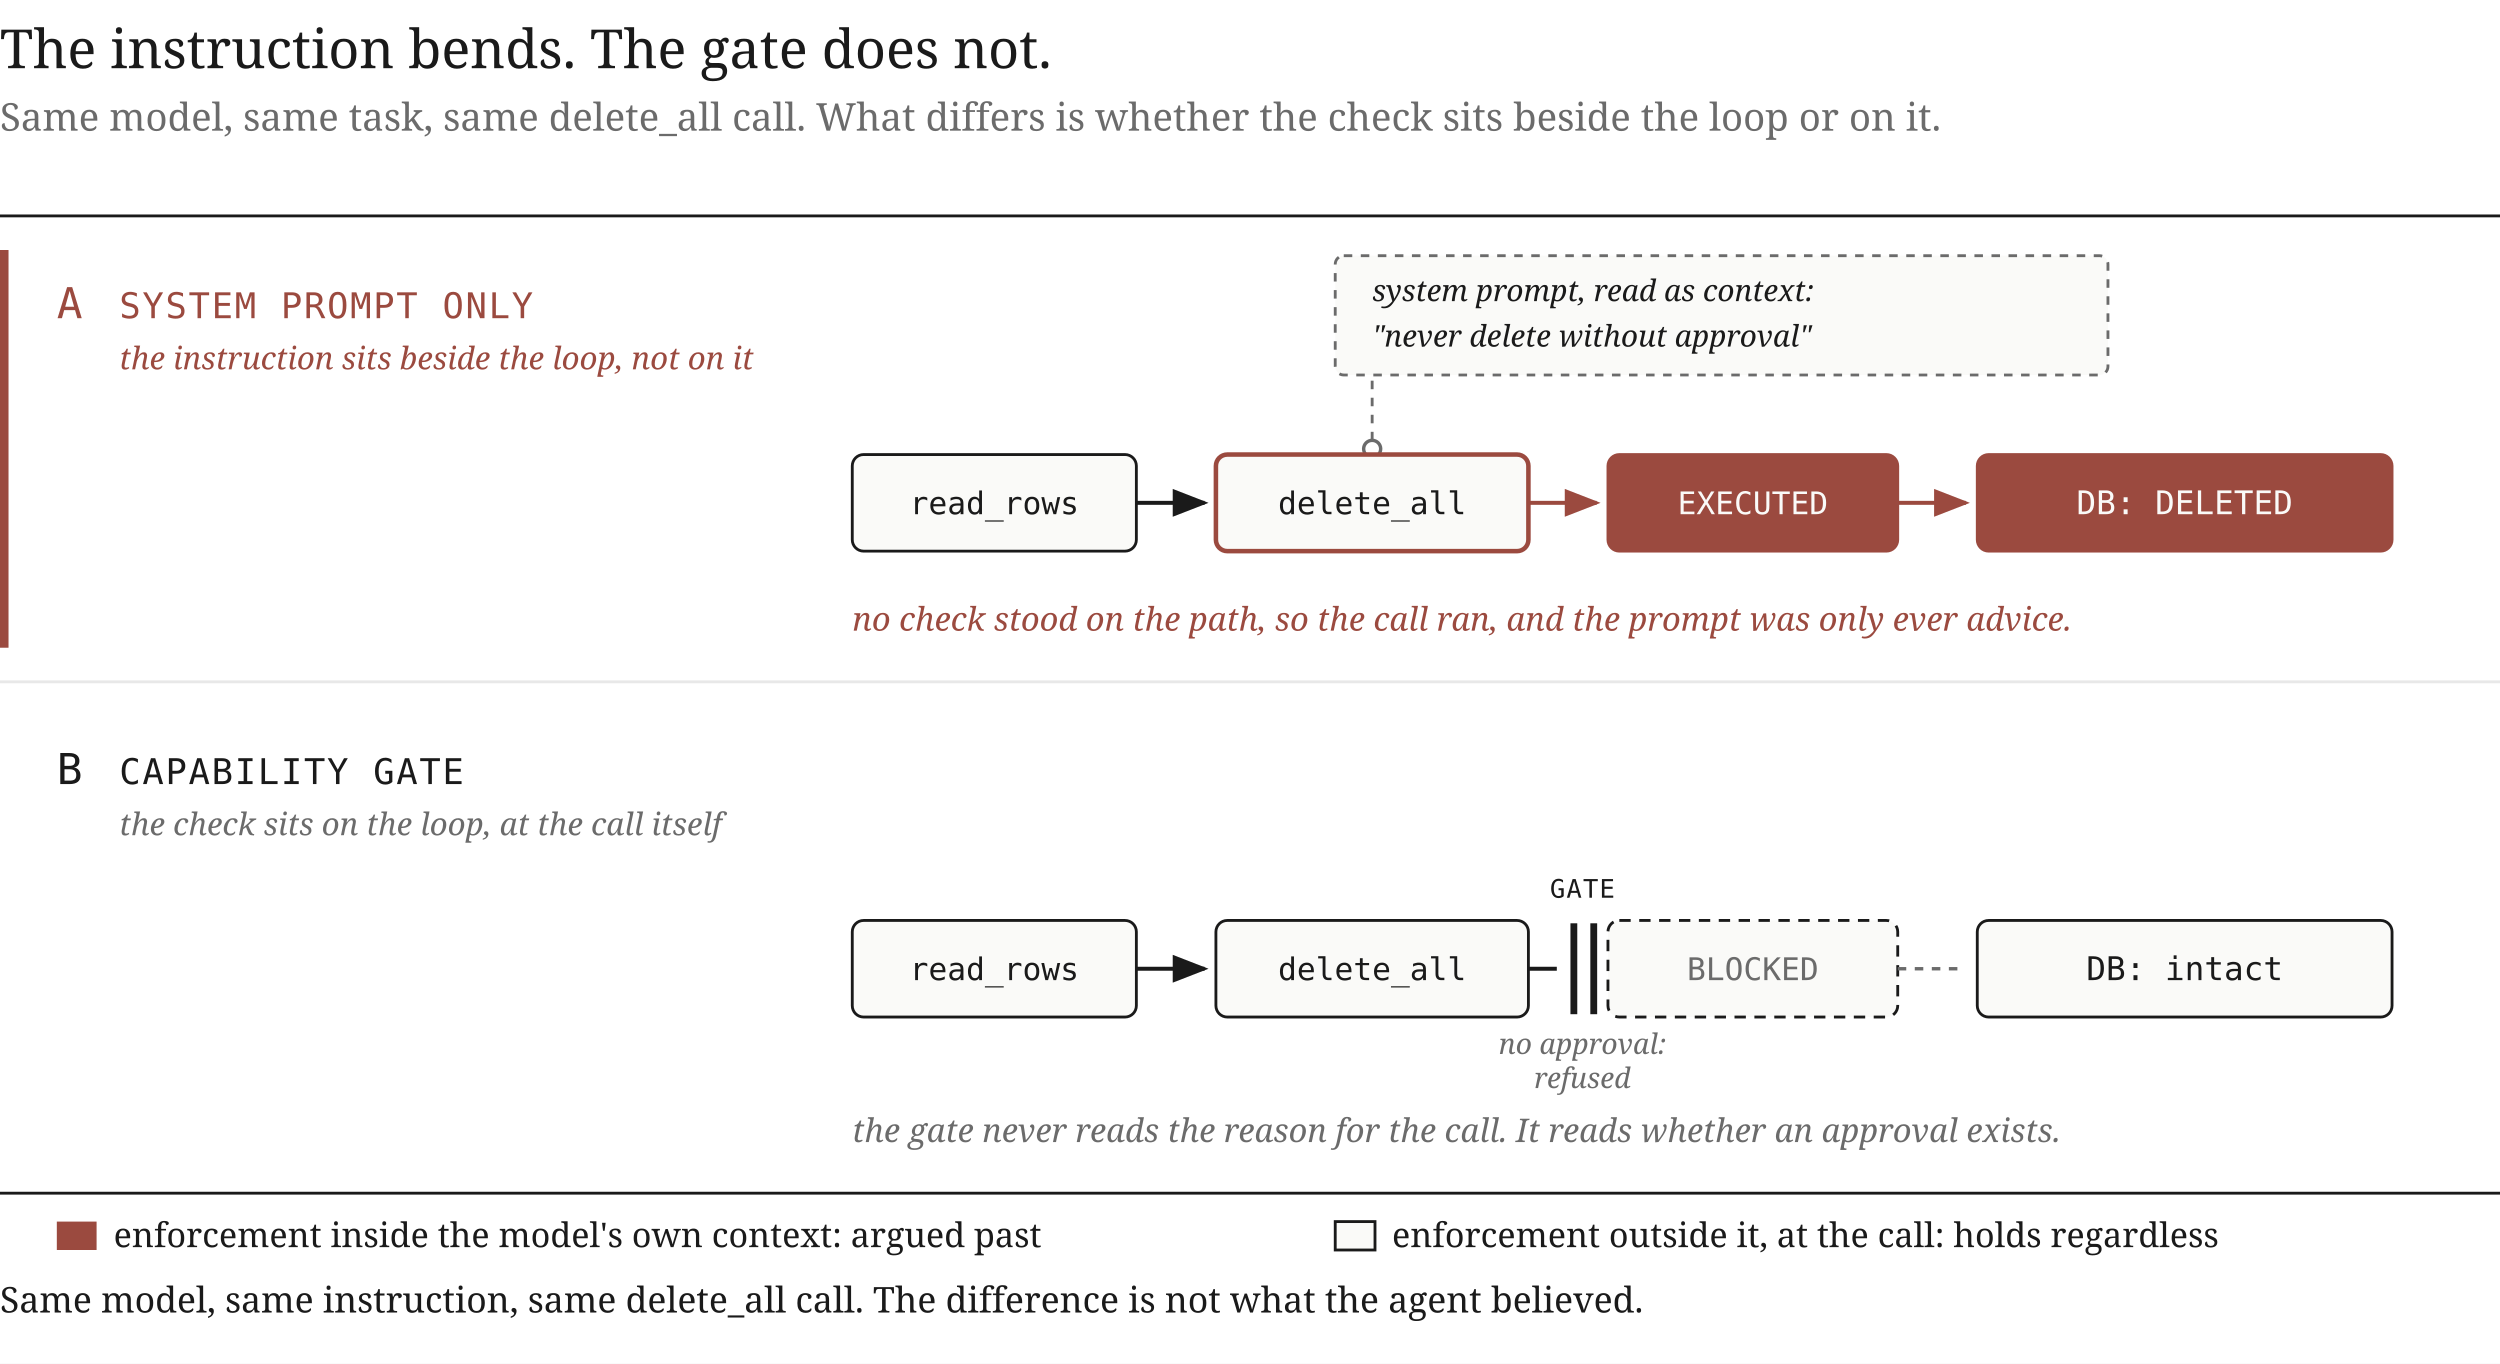
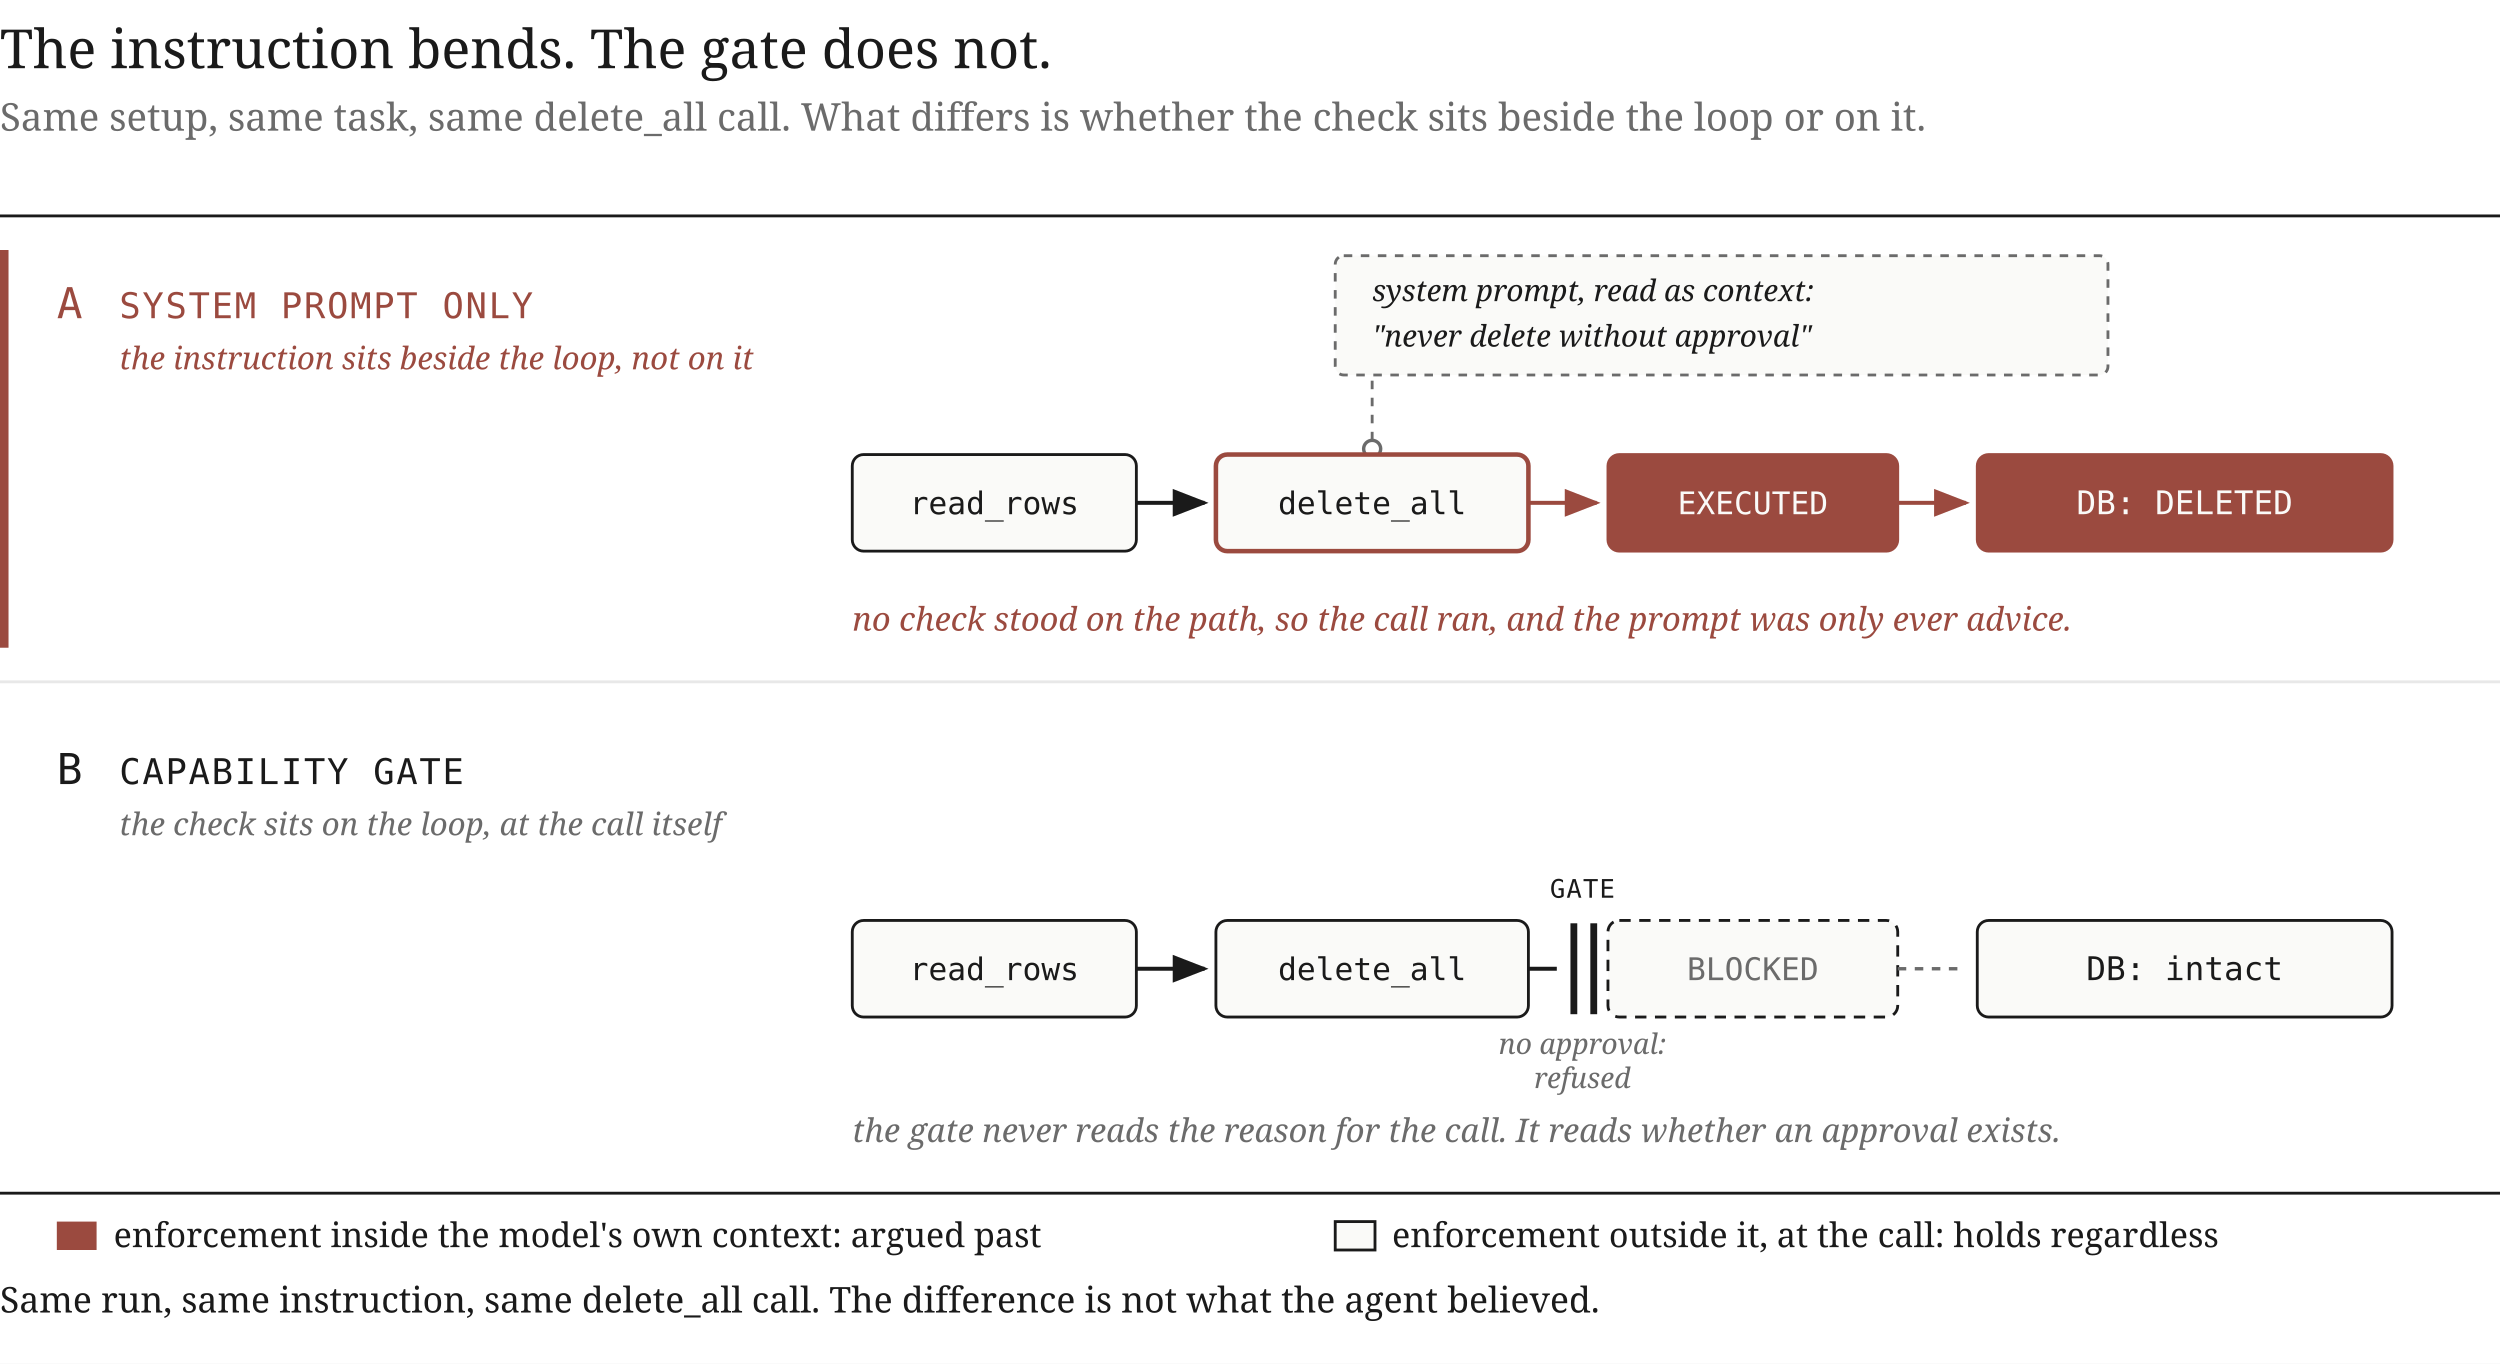
<svg xmlns="http://www.w3.org/2000/svg" width="880" height="480" viewBox="0 0 880 480" role="img" aria-label="Two rows trace the same delete_all call. Row A: a system prompt sits beside the loop, the call executes, and the database is deleted. Row B: a capability gate sits on the loop, the identical call is refused before it runs, and the database stays intact.">
  <defs>
    <marker id="arrInk" markerWidth="9" markerHeight="7" refX="8" refY="3.5" orient="auto">
      <path d="M0,0 L9,3.5 L0,7 Z" fill="#1a1a1a" />
    </marker>
    <marker id="arrBrick" markerWidth="9" markerHeight="7" refX="8" refY="3.5" orient="auto">
      <path d="M0,0 L9,3.5 L0,7 Z" fill="#9b4a3f" />
    </marker>
  </defs>
  <rect width="880" height="480" fill="#ffffff" />
  <text x="0" y="24" font-family="Georgia,'EB Garamond',serif" font-size="19" fill="#1a1a1a">The instruction bends. The gate does not.</text>
-   <text x="0" y="46" font-family="Georgia,'EB Garamond',serif" font-size="13.5" fill="#6b6b6b">Same model, same task, same delete_all call. What differs is whether the check sits beside the loop or on it.</text>
+   <text x="0" y="46" font-family="Georgia,'EB Garamond',serif" font-size="13.5" fill="#6b6b6b">Same setup, same task, same delete_all call. What differs is whether the check sits beside the loop or on it.</text>
  <line x1="0" y1="76" x2="880" y2="76" stroke="#1a1a1a" stroke-width="1" />
  <rect x="0" y="88" width="3" height="140" fill="#9b4a3f" />
  <text x="20" y="112" font-family="'IBM Plex Mono','SF Mono',Menlo,Consolas,monospace" font-size="15" fill="#9b4a3f">A</text>
  <text x="42" y="112" font-family="'IBM Plex Mono','SF Mono',Menlo,Consolas,monospace" font-size="12.5" letter-spacing="0.6" fill="#9b4a3f">SYSTEM PROMPT ONLY</text>
  <text x="42" y="130" font-family="Georgia,'EB Garamond',serif" font-size="11" font-style="italic" fill="#9b4a3f">the instruction sits beside the loop, not on it</text>
  <rect x="470" y="90" width="272" height="42" rx="3" fill="#fafaf8" stroke="#6b6b6b" stroke-width="1" stroke-dasharray="3,3" />
  <text x="483" y="106" font-family="Georgia,'EB Garamond',serif" font-size="10.5" font-style="italic" fill="#1a1a1a">system prompt, read as context:</text>
  <text x="483" y="122" font-family="Georgia,'EB Garamond',serif" font-size="10.5" font-style="italic" fill="#1a1a1a">"never delete without approval"</text>
  <line x1="483" y1="134" x2="483" y2="158" stroke="#6b6b6b" stroke-width="1" stroke-dasharray="3,3" />
  <circle cx="483" cy="158" r="3" fill="#ffffff" stroke="#6b6b6b" stroke-width="1.2" />
  <rect x="300" y="160" width="100" height="34" rx="4" fill="#fafaf8" stroke="#1a1a1a" stroke-width="1" />
  <text x="350" y="181" text-anchor="middle" font-family="'IBM Plex Mono','SF Mono',Menlo,Consolas,monospace" font-size="11" fill="#1a1a1a">read_rows</text>
  <line x1="400" y1="177" x2="424" y2="177" stroke="#1a1a1a" stroke-width="1.4" marker-end="url(#arrInk)" />
  <rect x="428" y="160" width="110" height="34" rx="4" fill="#fafaf8" stroke="#9b4a3f" stroke-width="1.6" />
  <text x="483" y="181" text-anchor="middle" font-family="'IBM Plex Mono','SF Mono',Menlo,Consolas,monospace" font-size="11" fill="#1a1a1a">delete_all</text>
  <line x1="538" y1="177" x2="562" y2="177" stroke="#9b4a3f" stroke-width="1.4" marker-end="url(#arrBrick)" />
  <rect x="566" y="160" width="102" height="34" rx="4" fill="#9b4a3f" stroke="#9b4a3f" />
  <text x="617" y="181" text-anchor="middle" font-family="'IBM Plex Mono','SF Mono',Menlo,Consolas,monospace" font-size="11" fill="#fafaf8">EXECUTED</text>
  <line x1="668" y1="177" x2="692" y2="177" stroke="#9b4a3f" stroke-width="1.4" marker-end="url(#arrBrick)" />
  <rect x="696" y="160" width="146" height="34" rx="4" fill="#9b4a3f" stroke="#9b4a3f" />
  <text x="769" y="181" text-anchor="middle" font-family="'IBM Plex Mono','SF Mono',Menlo,Consolas,monospace" font-size="11.5" fill="#fafaf8">DB: DELETED</text>
  <text x="300" y="222" font-family="Georgia,'EB Garamond',serif" font-size="11.5" font-style="italic" fill="#9b4a3f">no check stood on the path, so the call ran, and the prompt was only ever advice.</text>
  <line x1="0" y1="240" x2="880" y2="240" stroke="#e8e8e8" stroke-width="1" />
  <text x="20" y="276" font-family="'IBM Plex Mono','SF Mono',Menlo,Consolas,monospace" font-size="15" fill="#1a1a1a">B</text>
  <text x="42" y="276" font-family="'IBM Plex Mono','SF Mono',Menlo,Consolas,monospace" font-size="12.5" letter-spacing="0.6" fill="#1a1a1a">CAPABILITY GATE</text>
  <text x="42" y="294" font-family="Georgia,'EB Garamond',serif" font-size="11" font-style="italic" fill="#6b6b6b">the check sits on the loop, at the call itself</text>
  <rect x="300" y="324" width="100" height="34" rx="4" fill="#fafaf8" stroke="#1a1a1a" stroke-width="1" />
  <text x="350" y="345" text-anchor="middle" font-family="'IBM Plex Mono','SF Mono',Menlo,Consolas,monospace" font-size="11" fill="#1a1a1a">read_rows</text>
  <line x1="400" y1="341" x2="424" y2="341" stroke="#1a1a1a" stroke-width="1.4" marker-end="url(#arrInk)" />
  <rect x="428" y="324" width="110" height="34" rx="4" fill="#fafaf8" stroke="#1a1a1a" stroke-width="1" />
  <text x="483" y="345" text-anchor="middle" font-family="'IBM Plex Mono','SF Mono',Menlo,Consolas,monospace" font-size="11" fill="#1a1a1a">delete_all</text>
  <line x1="538" y1="341" x2="548" y2="341" stroke="#1a1a1a" stroke-width="1.4" />
  <line x1="554" y1="325" x2="554" y2="357" stroke="#1a1a1a" stroke-width="2.4" />
  <line x1="561" y1="325" x2="561" y2="357" stroke="#1a1a1a" stroke-width="2.4" />
  <text x="557" y="316" text-anchor="middle" font-family="'IBM Plex Mono','SF Mono',Menlo,Consolas,monospace" font-size="9" letter-spacing="0.4" fill="#1a1a1a">GATE</text>
  <text x="557" y="371" text-anchor="middle" font-family="Georgia,'EB Garamond',serif" font-size="10" font-style="italic" fill="#6b6b6b">no approval:</text>
  <text x="557" y="383" text-anchor="middle" font-family="Georgia,'EB Garamond',serif" font-size="10" font-style="italic" fill="#6b6b6b">refused</text>
  <rect x="566" y="324" width="102" height="34" rx="4" fill="#fafaf8" stroke="#1a1a1a" stroke-width="1" stroke-dasharray="4,3" />
  <text x="617" y="345" text-anchor="middle" font-family="'IBM Plex Mono','SF Mono',Menlo,Consolas,monospace" font-size="11" fill="#6b6b6b">BLOCKED</text>
  <line x1="668" y1="341" x2="692" y2="341" stroke="#6b6b6b" stroke-width="1.2" stroke-dasharray="3,3" />
  <rect x="696" y="324" width="146" height="34" rx="4" fill="#fafaf8" stroke="#1a1a1a" stroke-width="1" />
  <text x="769" y="345" text-anchor="middle" font-family="'IBM Plex Mono','SF Mono',Menlo,Consolas,monospace" font-size="11.5" fill="#1a1a1a">DB: intact</text>
  <text x="300" y="402" font-family="Georgia,'EB Garamond',serif" font-size="11.5" font-style="italic" fill="#6b6b6b">the gate never reads the reason for the call. It reads whether an approval exists.</text>
  <line x1="0" y1="420" x2="880" y2="420" stroke="#1a1a1a" stroke-width="1" />
  <rect x="20" y="430" width="14" height="10" fill="#9b4a3f" />
  <text x="40" y="439" font-family="Georgia,'EB Garamond',serif" font-size="12" fill="#1a1a1a">enforcement inside the model's own context: argued past</text>
  <rect x="470" y="430" width="14" height="10" fill="#fafaf8" stroke="#1a1a1a" stroke-width="1" />
  <text x="490" y="439" font-family="Georgia,'EB Garamond',serif" font-size="12" fill="#1a1a1a">enforcement outside it, at the call: holds regardless</text>
-   <text x="0" y="462" font-family="Georgia,'EB Garamond',serif" font-size="12.5" fill="#1a1a1a">Same model, same instruction, same delete_all call. The difference is not what the agent believed.</text>
+   <text x="0" y="462" font-family="Georgia,'EB Garamond',serif" font-size="12.5" fill="#1a1a1a">Same run, same instruction, same delete_all call. The difference is not what the agent believed.</text>
</svg>
